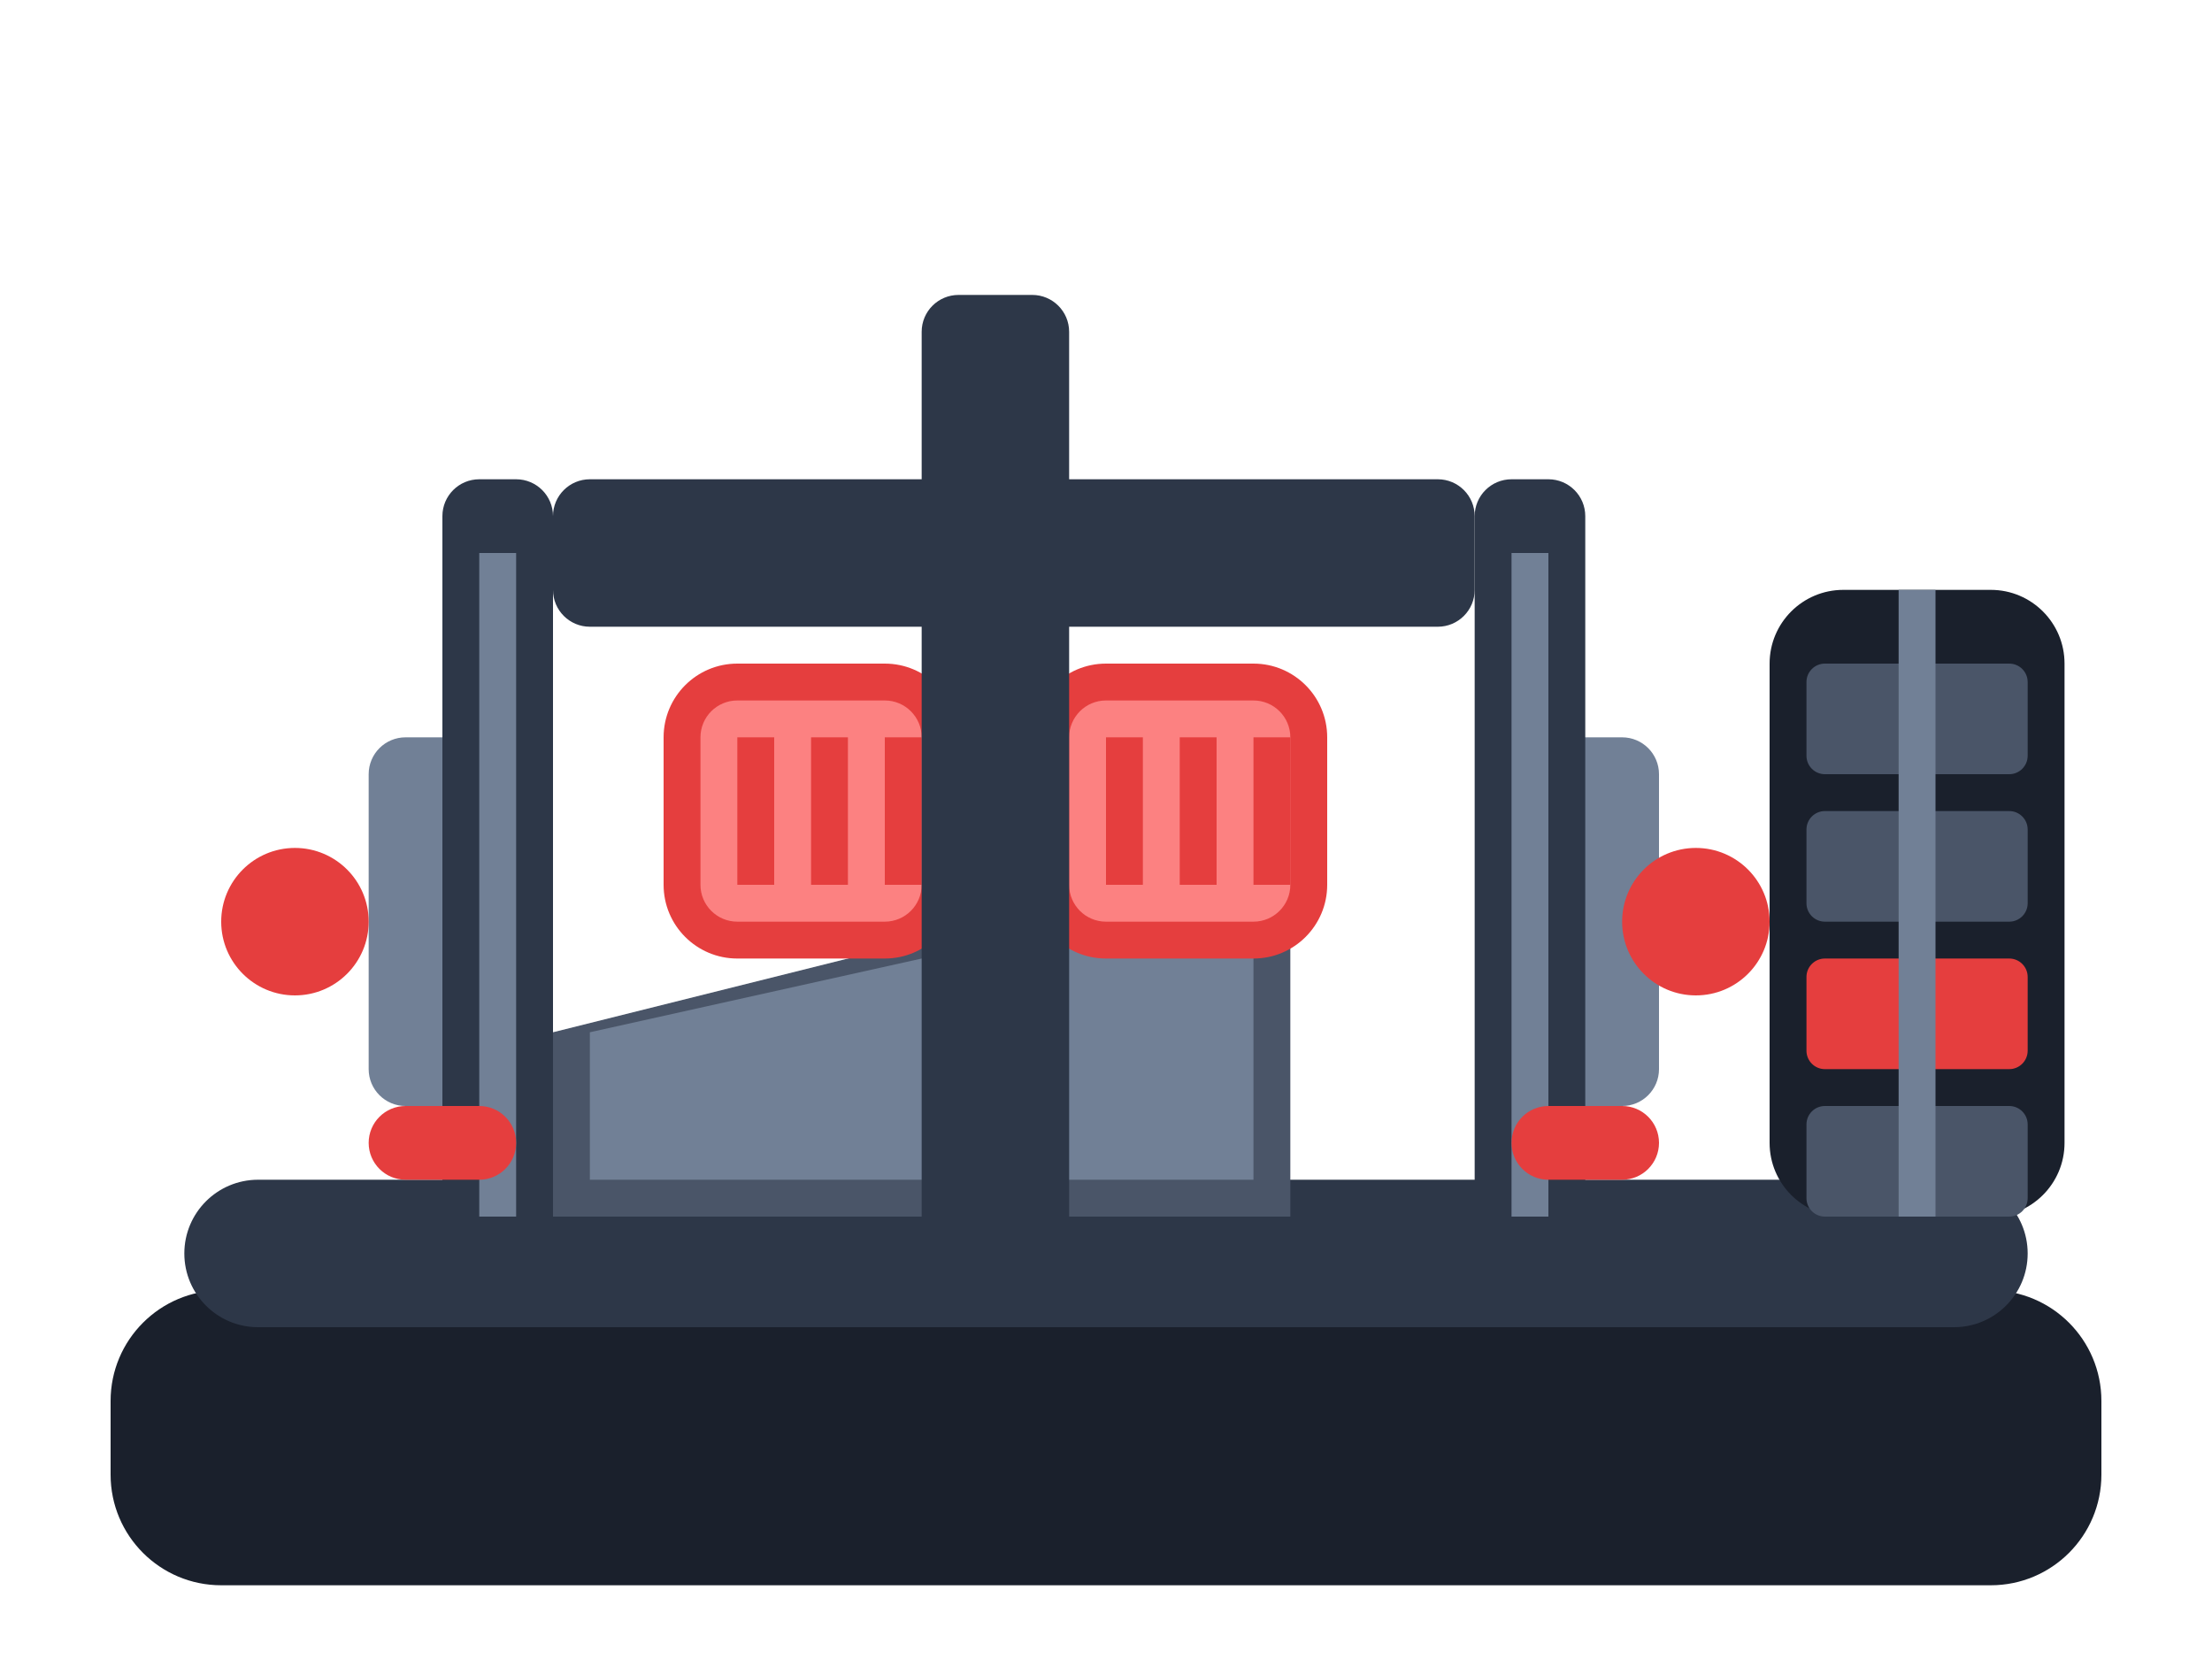
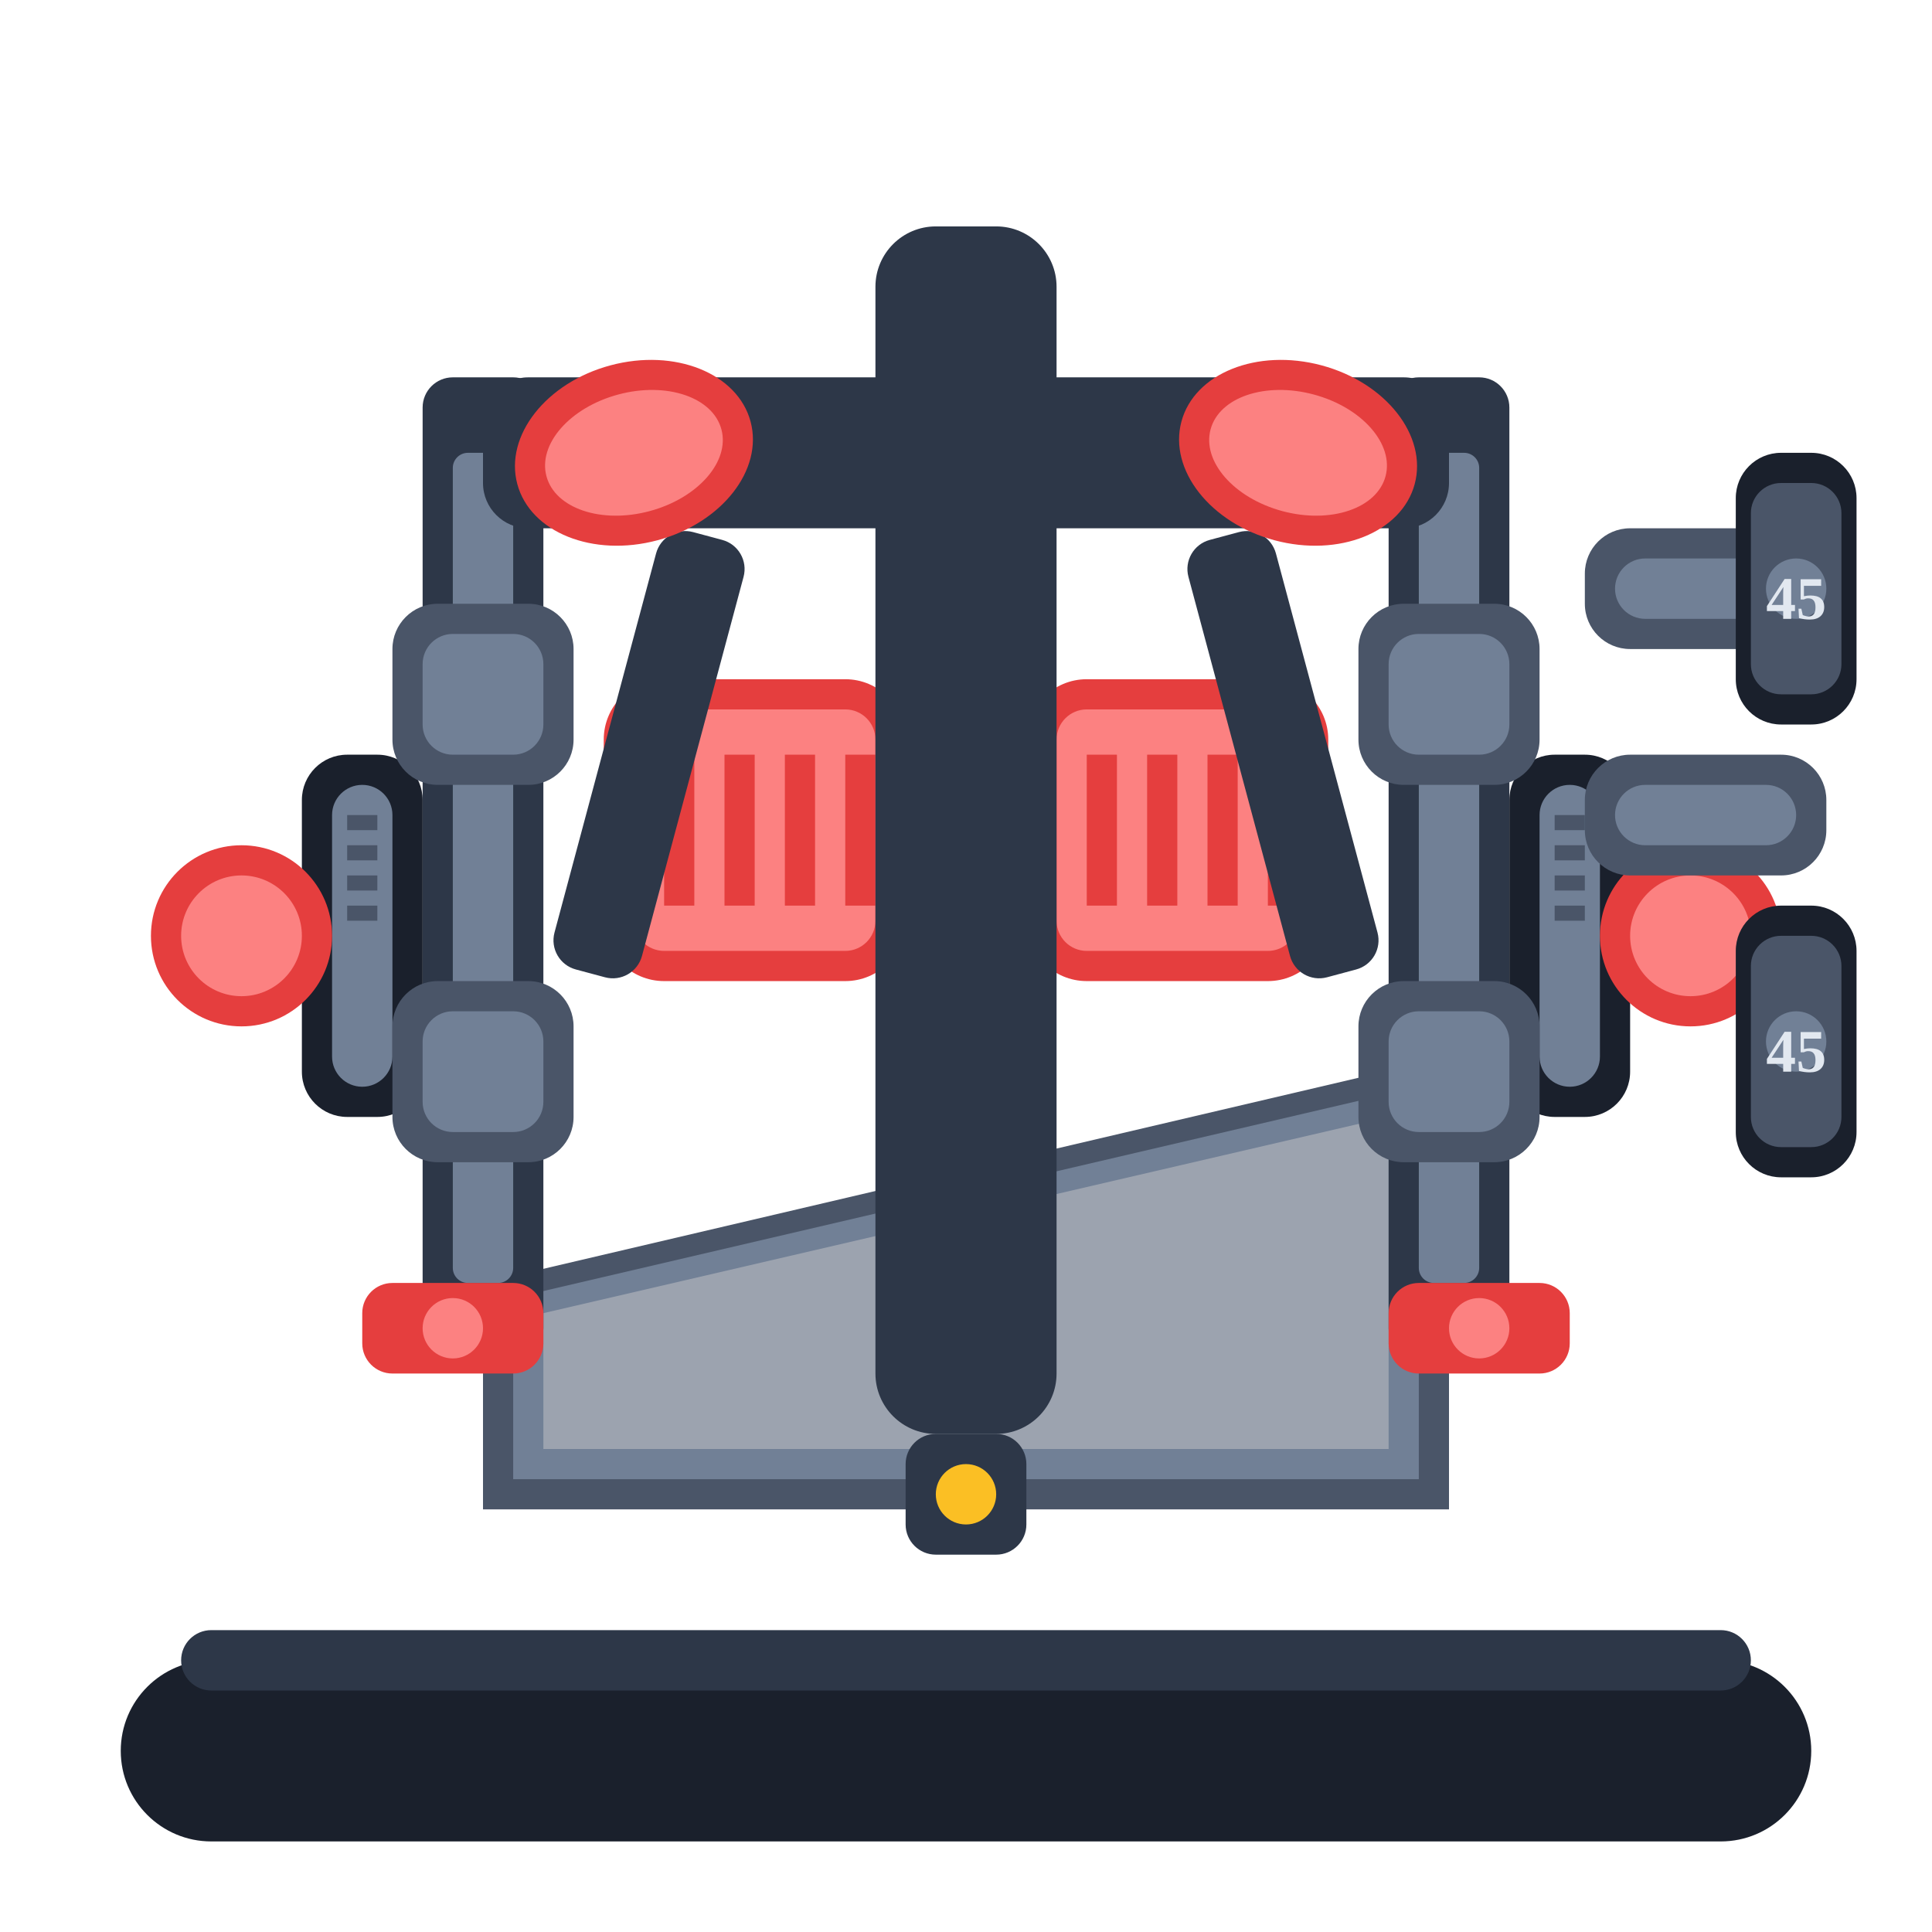
- <svg xmlns="http://www.w3.org/2000/svg" width="60" height="45" viewBox="0 0 60 45">
-   <rect x="3" y="35" width="54" height="8" fill="#1a202c" rx="3" />
-   <rect x="5" y="32" width="50" height="4" fill="#2d3748" rx="2" />
-   <polygon points="15,28 35,23 35,33 15,33" fill="#4a5568" />
-   <polygon points="16,28 34,24 34,32 16,32" fill="#718096" />
-   <rect x="18" y="18" width="8" height="8" fill="#e53e3e" rx="2" />
-   <rect x="28" y="18" width="8" height="8" fill="#e53e3e" rx="2" />
-   <rect x="19" y="19" width="6" height="6" fill="#fc8181" rx="1" />
-   <rect x="29" y="19" width="6" height="6" fill="#fc8181" rx="1" />
-   <rect x="20" y="20" width="1" height="4" fill="#e53e3e" />
-   <rect x="22" y="20" width="1" height="4" fill="#e53e3e" />
-   <rect x="24" y="20" width="1" height="4" fill="#e53e3e" />
-   <rect x="30" y="20" width="1" height="4" fill="#e53e3e" />
-   <rect x="32" y="20" width="1" height="4" fill="#e53e3e" />
-   <rect x="34" y="20" width="1" height="4" fill="#e53e3e" />
-   <rect x="10" y="20" width="3" height="10" fill="#718096" rx="1" />
-   <rect x="42" y="20" width="3" height="10" fill="#718096" rx="1" />
-   <circle cx="8" cy="25" r="2" fill="#e53e3e" />
-   <circle cx="46" cy="25" r="2" fill="#e53e3e" />
-   <rect x="12" y="13" width="3" height="22" fill="#2d3748" rx="1" />
-   <rect x="40" y="13" width="3" height="22" fill="#2d3748" rx="1" />
-   <rect x="13" y="15" width="1" height="18" fill="#718096" />
-   <rect x="41" y="15" width="1" height="18" fill="#718096" />
-   <rect x="15" y="13" width="25" height="4" fill="#2d3748" rx="1" />
-   <rect x="25" y="8" width="4" height="27" fill="#2d3748" rx="1" />
-   <rect x="48" y="16" width="8" height="17" fill="#1a202c" rx="2" />
-   <rect x="49" y="18" width="6" height="3" fill="#4a5568" rx="0.5" />
-   <rect x="49" y="22" width="6" height="3" fill="#4a5568" rx="0.5" />
-   <rect x="49" y="26" width="6" height="3" fill="#e53e3e" rx="0.5" />
-   <rect x="49" y="30" width="6" height="3" fill="#4a5568" rx="0.5" />
-   <rect x="51.5" y="16" width="1" height="17" fill="#718096" />
-   <rect x="10" y="30" width="4" height="2" fill="#e53e3e" rx="1" />
-   <rect x="41" y="30" width="4" height="2" fill="#e53e3e" rx="1" />
+ <svg xmlns="http://www.w3.org/2000/svg" width="128" height="128" viewBox="0 0 128 128">
+   <rect x="8" y="110" width="112" height="12" fill="#1a202c" rx="6" />
+   <rect x="12" y="108" width="104" height="4" fill="#2d3748" rx="2" />
+   <polygon points="32,85 96,70 96,100 32,100" fill="#4a5568" />
+   <polygon points="34,86 94,72 94,98 34,98" fill="#718096" />
+   <polygon points="36,87 92,74 92,96 36,96" fill="#9ca3af" />
+   <rect x="40" y="45" width="20" height="20" fill="#e53e3e" rx="4" />
+   <rect x="68" y="45" width="20" height="20" fill="#e53e3e" rx="4" />
+   <rect x="42" y="47" width="16" height="16" fill="#fc8181" rx="2" />
+   <rect x="70" y="47" width="16" height="16" fill="#fc8181" rx="2" />
+   <rect x="44" y="50" width="2" height="10" fill="#e53e3e" />
+   <rect x="48" y="50" width="2" height="10" fill="#e53e3e" />
+   <rect x="52" y="50" width="2" height="10" fill="#e53e3e" />
+   <rect x="56" y="50" width="2" height="10" fill="#e53e3e" />
+   <rect x="72" y="50" width="2" height="10" fill="#e53e3e" />
+   <rect x="76" y="50" width="2" height="10" fill="#e53e3e" />
+   <rect x="80" y="50" width="2" height="10" fill="#e53e3e" />
+   <rect x="84" y="50" width="2" height="10" fill="#e53e3e" />
+   <rect x="20" y="50" width="8" height="24" fill="#1a202c" rx="3" />
+   <rect x="22" y="52" width="4" height="20" fill="#718096" rx="2" />
+   <rect x="100" y="50" width="8" height="24" fill="#1a202c" rx="3" />
+   <rect x="102" y="52" width="4" height="20" fill="#718096" rx="2" />
+   <rect x="23" y="54" width="2" height="1" fill="#4a5568" />
+   <rect x="23" y="56" width="2" height="1" fill="#4a5568" />
+   <rect x="23" y="58" width="2" height="1" fill="#4a5568" />
+   <rect x="23" y="60" width="2" height="1" fill="#4a5568" />
+   <rect x="103" y="54" width="2" height="1" fill="#4a5568" />
+   <rect x="103" y="56" width="2" height="1" fill="#4a5568" />
+   <rect x="103" y="58" width="2" height="1" fill="#4a5568" />
+   <rect x="103" y="60" width="2" height="1" fill="#4a5568" />
+   <circle cx="16" cy="62" r="6" fill="#e53e3e" />
+   <circle cx="16" cy="62" r="4" fill="#fc8181" />
+   <circle cx="112" cy="62" r="6" fill="#e53e3e" />
+   <circle cx="112" cy="62" r="4" fill="#fc8181" />
+   <rect x="28" y="25" width="8" height="65" fill="#2d3748" rx="2" />
+   <rect x="92" y="25" width="8" height="65" fill="#2d3748" rx="2" />
+   <rect x="30" y="30" width="4" height="55" fill="#718096" rx="1" />
+   <rect x="94" y="30" width="4" height="55" fill="#718096" rx="1" />
+   <rect x="26" y="40" width="12" height="12" fill="#4a5568" rx="3" />
+   <rect x="28" y="42" width="8" height="8" fill="#718096" rx="2" />
+   <rect x="26" y="65" width="12" height="12" fill="#4a5568" rx="3" />
+   <rect x="28" y="67" width="8" height="8" fill="#718096" rx="2" />
+   <rect x="90" y="40" width="12" height="12" fill="#4a5568" rx="3" />
+   <rect x="92" y="42" width="8" height="8" fill="#718096" rx="2" />
+   <rect x="90" y="65" width="12" height="12" fill="#4a5568" rx="3" />
+   <rect x="92" y="67" width="8" height="8" fill="#718096" rx="2" />
+   <rect x="32" y="25" width="64" height="10" fill="#2d3748" rx="3" />
+   <rect x="58" y="15" width="12" height="80" fill="#2d3748" rx="4" />
+   <rect x="40" y="35" width="6" height="30" fill="#2d3748" rx="2" transform="rotate(15 43 50)" />
+   <rect x="82" y="35" width="6" height="30" fill="#2d3748" rx="2" transform="rotate(-15 85 50)" />
+   <rect x="105" y="35" width="16" height="8" fill="#4a5568" rx="3" />
+   <rect x="107" y="37" width="12" height="4" fill="#718096" rx="2" />
+   <rect x="105" y="50" width="16" height="8" fill="#4a5568" rx="3" />
+   <rect x="107" y="52" width="12" height="4" fill="#718096" rx="2" />
+   <rect x="115" y="30" width="8" height="18" fill="#1a202c" rx="3" />
+   <rect x="116" y="32" width="6" height="14" fill="#4a5568" rx="2" />
+   <circle cx="119" cy="39" r="2" fill="#718096" />
+   <text x="119" y="41" text-anchor="middle" fill="#e2e8f0" font-size="4" font-weight="bold">45</text>
+   <rect x="115" y="60" width="8" height="18" fill="#1a202c" rx="3" />
+   <rect x="116" y="62" width="6" height="14" fill="#4a5568" rx="2" />
+   <circle cx="119" cy="69" r="2" fill="#718096" />
+   <text x="119" y="71" text-anchor="middle" fill="#e2e8f0" font-size="4" font-weight="bold">45</text>
+   <rect x="24" y="85" width="12" height="6" fill="#e53e3e" rx="2" />
+   <rect x="92" y="85" width="12" height="6" fill="#e53e3e" rx="2" />
+   <circle cx="30" cy="88" r="2" fill="#fc8181" />
+   <circle cx="98" cy="88" r="2" fill="#fc8181" />
+   <ellipse cx="42" cy="30" rx="8" ry="6" fill="#e53e3e" transform="rotate(-15 42 30)" />
+   <ellipse cx="42" cy="30" rx="6" ry="4" fill="#fc8181" transform="rotate(-15 42 30)" />
+   <ellipse cx="86" cy="30" rx="8" ry="6" fill="#e53e3e" transform="rotate(15 86 30)" />
+   <ellipse cx="86" cy="30" rx="6" ry="4" fill="#fc8181" transform="rotate(15 86 30)" />
+   <rect x="60" y="95" width="8" height="8" fill="#2d3748" rx="2" />
+   <circle cx="64" cy="99" r="2" fill="#fbbf24" />
</svg>
